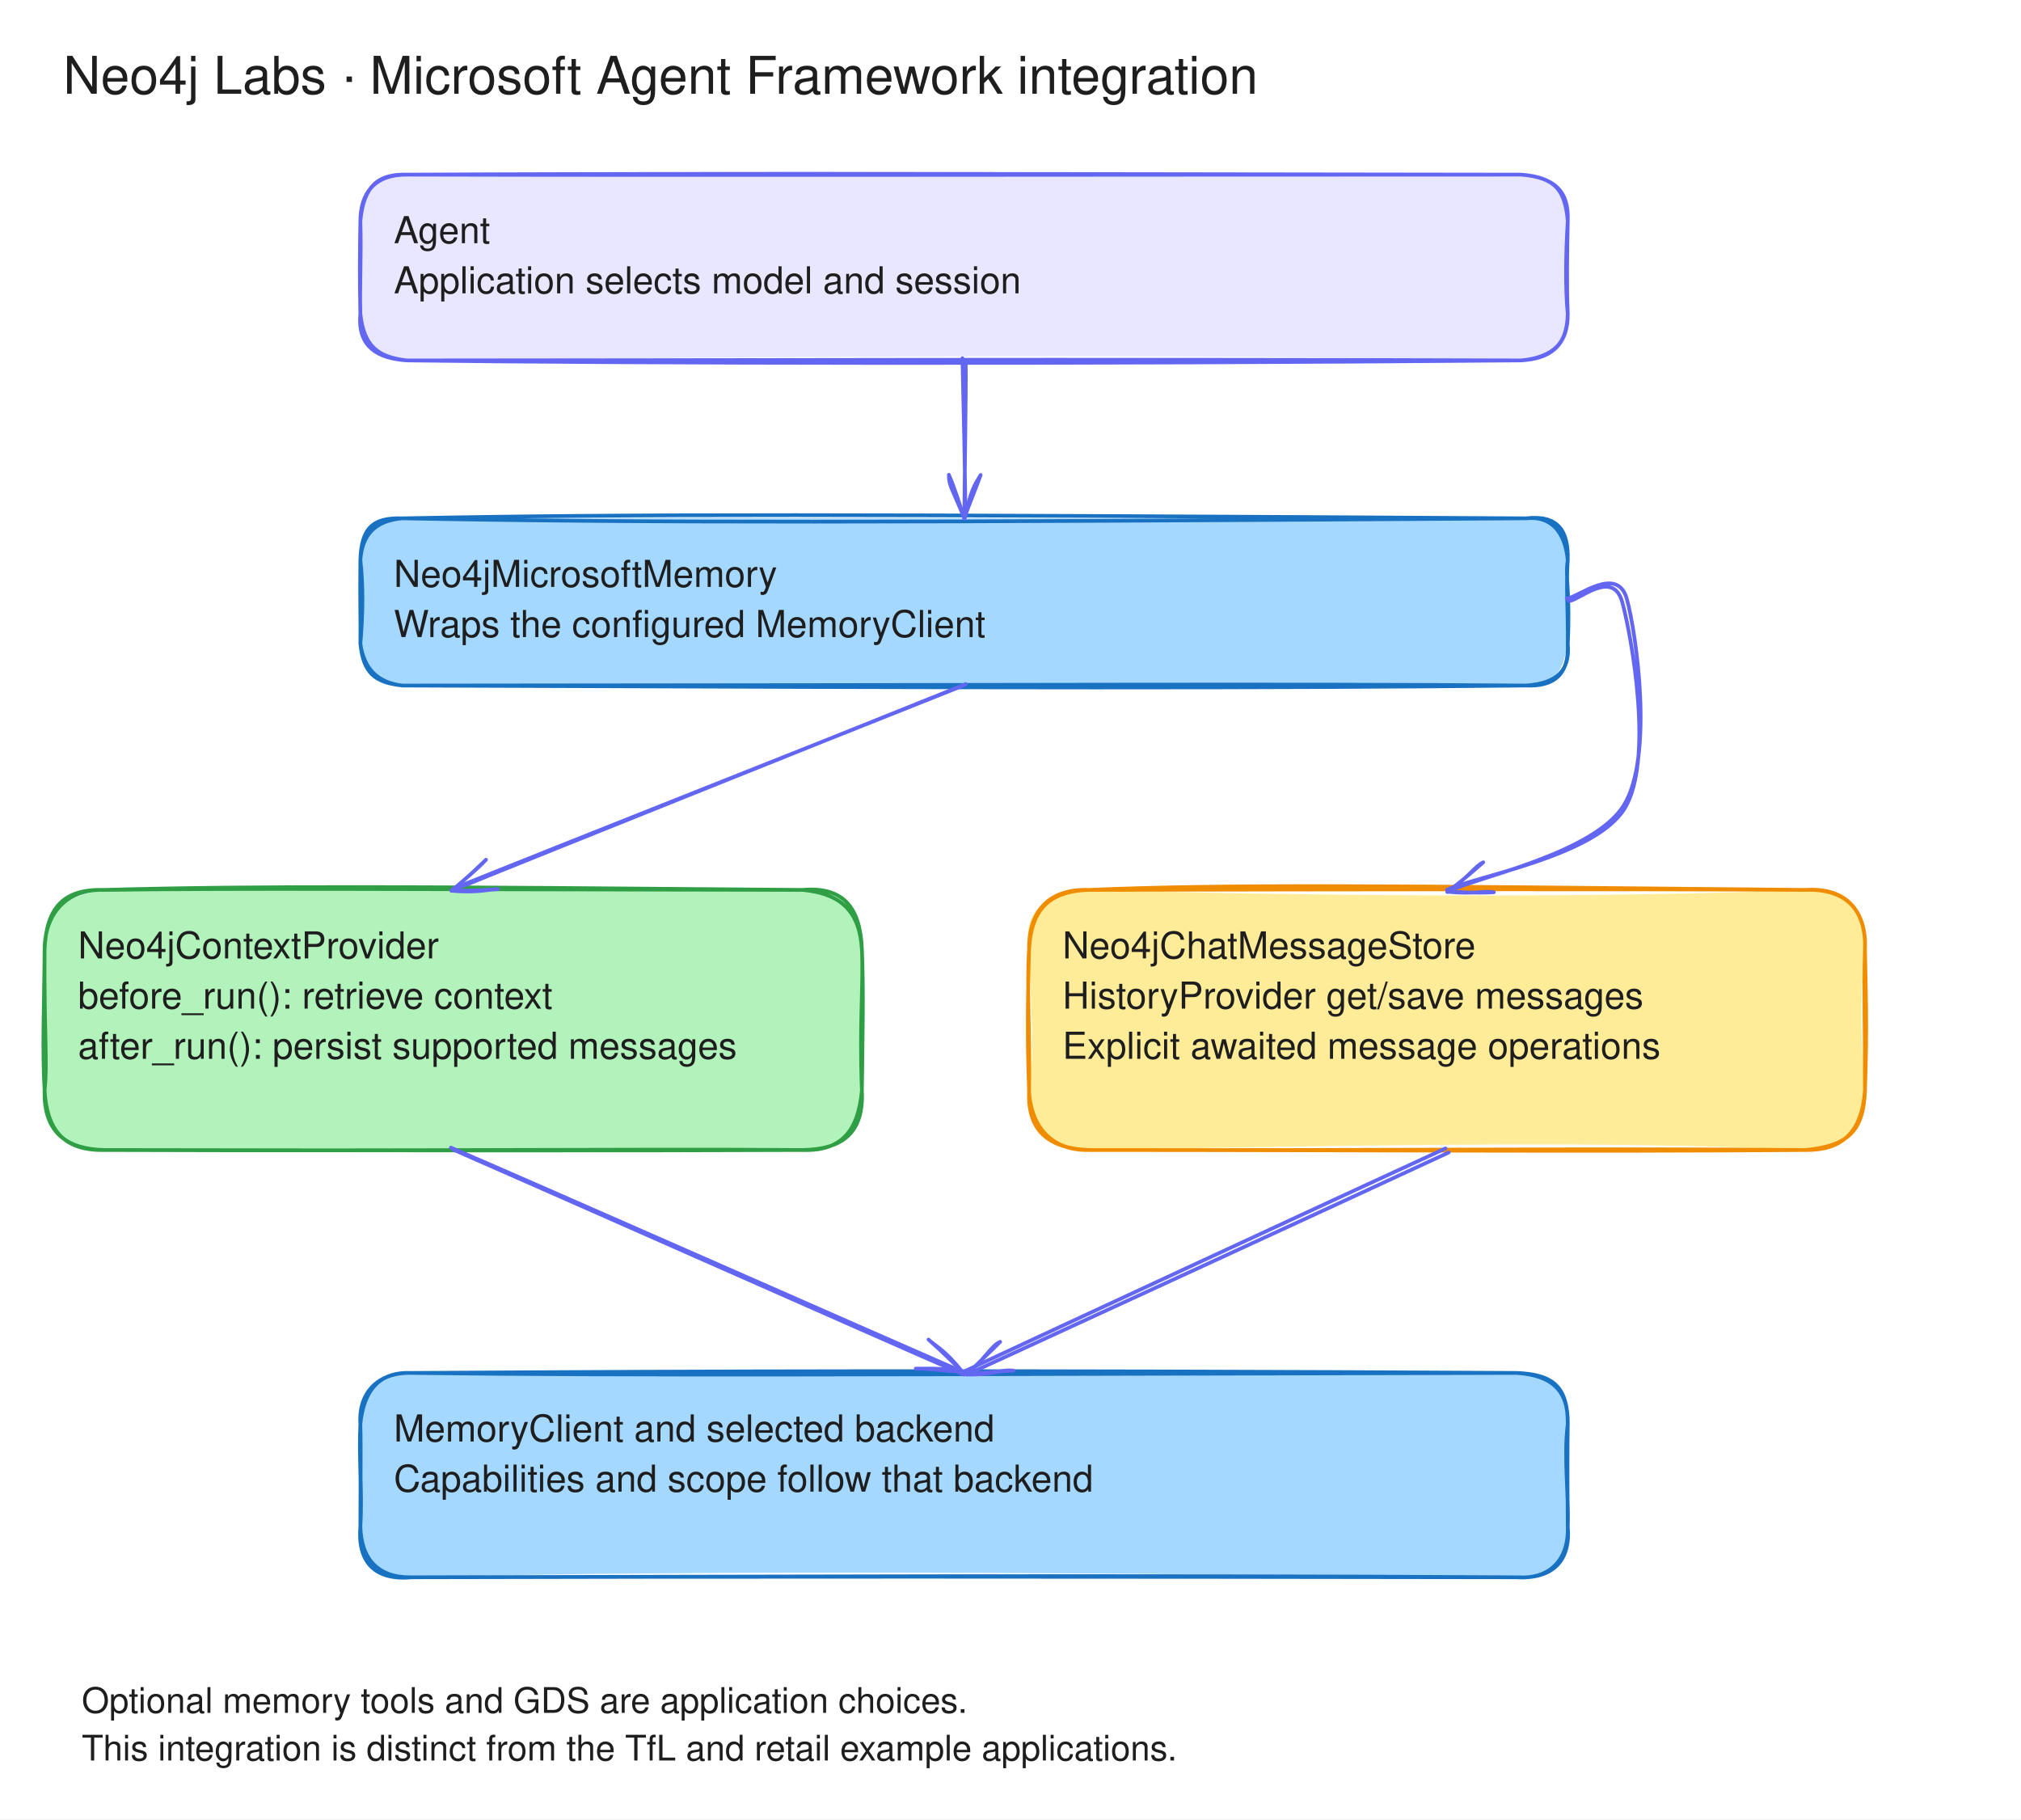
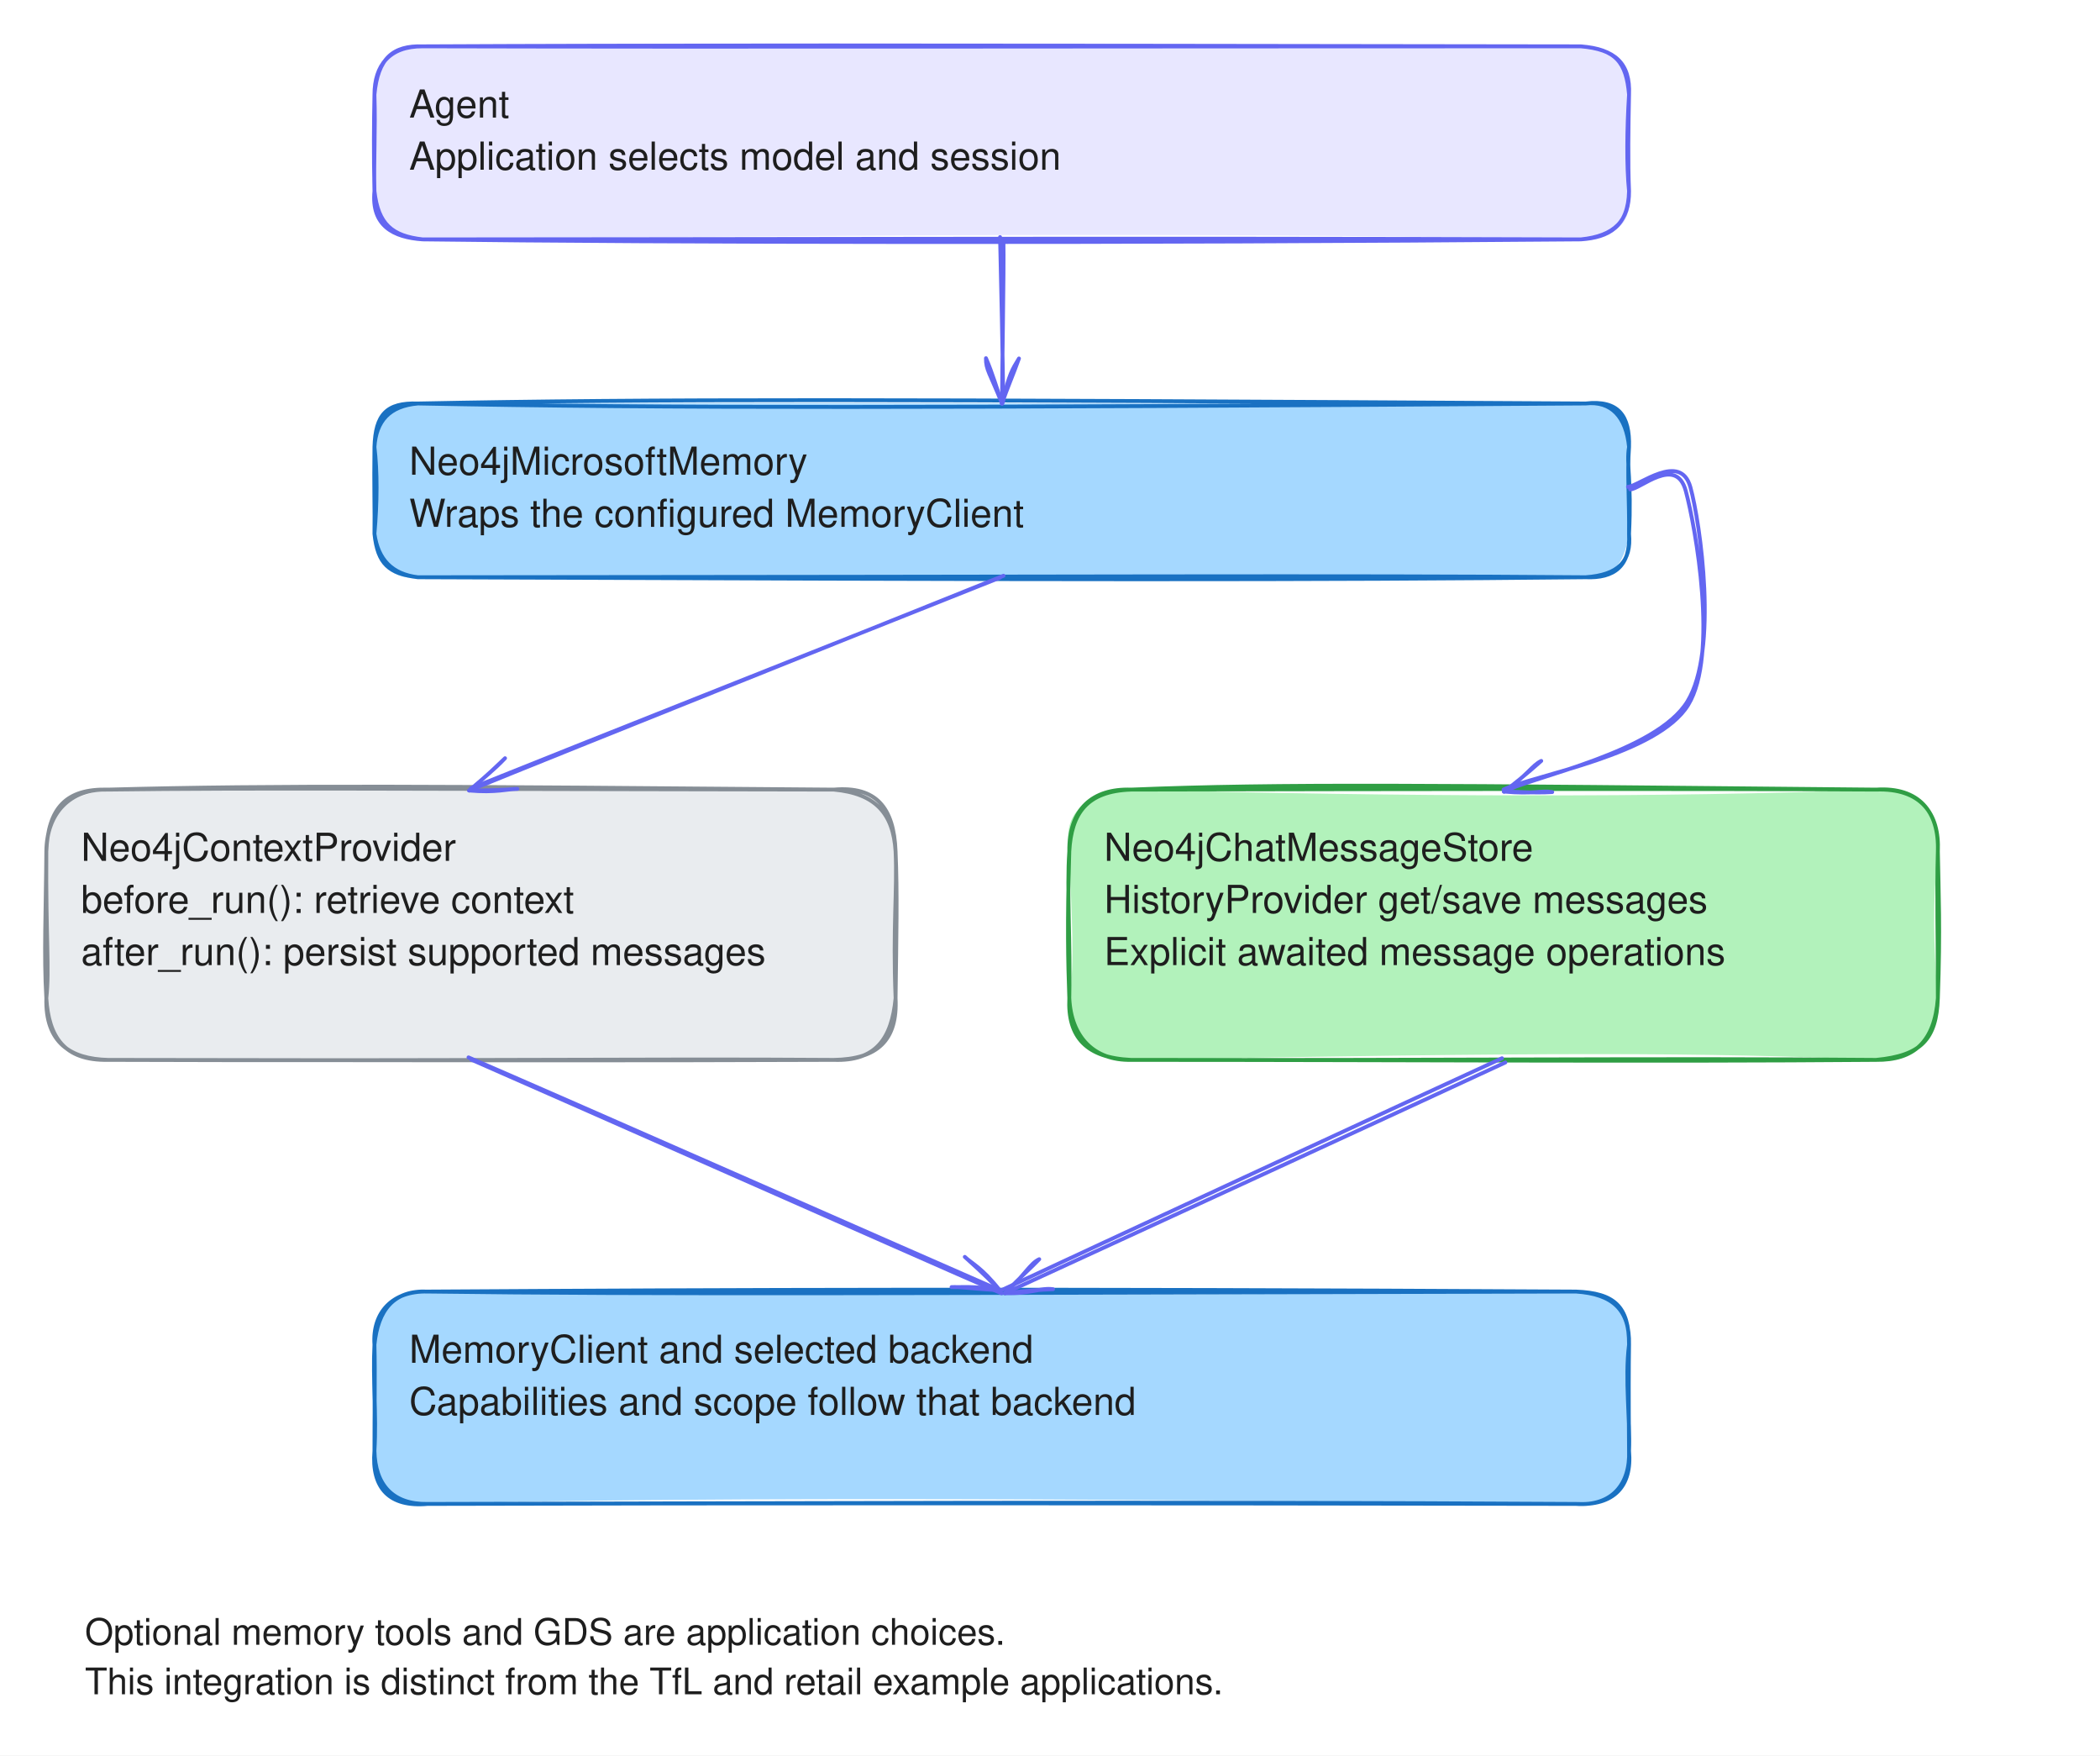
- <svg xmlns="http://www.w3.org/2000/svg" version="1.1" viewBox="0 0 1088 979.3" width="1088" height="979.3">
+ <svg xmlns="http://www.w3.org/2000/svg" version="1.1" viewBox="0 0 1088 909.3" width="1088" height="909.3">
  <defs>
    <style class="style-fonts">
      </style>
  </defs>
-   <rect x="0" y="0" width="1088" height="979.3" fill="#ffffff" />
-   <g transform="translate(34 24) rotate(0 490 18.9)">
-     <text x="0" y="26.461" font-family="Helvetica, Segoe UI Emoji" font-size="28px" fill="#1e1e1e" text-anchor="start" style="white-space: pre;" direction="ltr" dominant-baseline="alphabetic">Neo4j Labs · Microsoft Agent Framework integration</text>
-   </g>
-   <g stroke-linecap="round" transform="translate(194 94) rotate(0 325 50)">
+   <rect x="0" y="0" width="1088" height="909.3" fill="#ffffff" />
+   <g stroke-linecap="round" transform="translate(194 24) rotate(0 325 50)">
    <path d="M25 0 C155.28 -2.29, 288.3 -2.39, 625 0 C639.47 -0.58, 649.97 7.41, 650 25 C647.91 40.61, 650.97 49.53, 650 75 C651.53 94.79, 642.96 96.64, 625 100 C458.3 96.69, 293.21 97.17, 25 100 C9.55 99.93, 0.36 88.25, 0 75 C-1.15 57.78, 2.48 38.58, 0 25 C-0.95 11.03, 6.95 2.25, 25 0" stroke="none" stroke-width="0" fill="#e8e7ff" />
    <path d="M25 0 C144.71 -0.58, 265.43 -0.53, 625 0 M25 0 C187.75 0.41, 351.03 0.02, 625 0 M625 0 C642.64 1.45, 650.77 8.7, 650 25 M625 0 C643.34 1.49, 648.58 8.41, 650 25 M650 25 C648.89 42.69, 648.67 62.03, 650 75 M650 25 C649.67 42.17, 649.36 59.49, 650 75 M650 75 C650.13 90.21, 642.56 98.26, 625 100 M650 75 C649.59 93.41, 639.58 99.03, 625 100 M625 100 C394.58 99.17, 165.53 100, 25 100 M625 100 C386.14 102.05, 147.6 101.6, 25 100 M25 100 C9.76 98.97, -1.75 92.96, 0 75 M25 100 C9.23 98.22, 1.92 92.19, 0 75 M0 75 C-0.43 56.18, -0.31 39.86, 0 25 M0 75 C-0.45 59.5, 0.59 43.27, 0 25 M0 25 C0.03 9.97, 7.63 -0.1, 25 0 M0 25 C1.75 6.15, 9.52 -0.48, 25 0" stroke="#6366f1" stroke-width="2" fill="none" />
  </g>
-   <g transform="translate(212 112) rotate(0 307 27)">
+   <g transform="translate(212 42) rotate(0 307 27)">
    <text x="0" y="18.9" font-family="Helvetica, Segoe UI Emoji" font-size="20px" fill="#1e1e1e" text-anchor="start" style="white-space: pre;" direction="ltr" dominant-baseline="alphabetic">Agent</text>
    <text x="0" y="45.9" font-family="Helvetica, Segoe UI Emoji" font-size="20px" fill="#1e1e1e" text-anchor="start" style="white-space: pre;" direction="ltr" dominant-baseline="alphabetic">Application selects model and session</text>
  </g>
-   <g stroke-linecap="round" transform="translate(194 279) rotate(0 325 45)">
+   <g stroke-linecap="round" transform="translate(194 209) rotate(0 325 45)">
    <path d="M22.5 0 C177.78 -0.67, 333.81 0.19, 627.5 0 C645.82 1.19, 650.82 6.49, 650 22.5 C651.15 39.56, 651.42 53.94, 650 67.5 C646.99 85.05, 641.04 89.79, 627.5 90 C416.95 91.86, 206.3 91.38, 22.5 90 C9.95 91.57, 1.08 83.86, 0 67.5 C2.23 59.6, -1.91 44.19, 0 22.5 C3.45 8.68, 4.66 1.29, 22.5 0" stroke="none" stroke-width="0" fill="#a5d8ff" />
    <path d="M22.5 0 C143.9 -2.4, 264.69 -2.19, 627.5 0 M22.5 0 C152.88 2.5, 283.28 2.29, 627.5 0 M627.5 0 C640.87 -1.49, 648.53 7.12, 650 22.5 M627.5 0 C644.57 -1.99, 650.51 6.44, 650 22.5 M650 22.5 C648.48 31.43, 651.39 39.46, 650 67.5 M650 22.5 C649 36.38, 650.2 50.51, 650 67.5 M650 67.5 C651.32 81.85, 644.36 88.82, 627.5 90 M650 67.5 C650.81 84.37, 642.29 90.65, 627.5 90 M627.5 90 C498.05 88.95, 367.49 89.79, 22.5 90 M627.5 90 C488.34 91.47, 349.64 91.31, 22.5 90 M22.5 90 C9.15 88.39, 1.9 80.85, 0 67.5 M22.5 90 C7.45 88.19, 1.64 83.21, 0 67.5 M0 67.5 C1.44 51.15, 1.52 35.35, 0 22.5 M0 67.5 C0.22 54.99, -0.3 43.85, 0 22.5 M0 22.5 C0.9 9.13, 7.69 1.29, 22.5 0 M0 22.5 C0.51 5.77, 6.11 -0.54, 22.5 0" stroke="#1971c2" stroke-width="2" fill="none" />
  </g>
-   <g transform="translate(212 297) rotate(0 307 27)">
+   <g transform="translate(212 227) rotate(0 307 27)">
    <text x="0" y="18.9" font-family="Helvetica, Segoe UI Emoji" font-size="20px" fill="#1e1e1e" text-anchor="start" style="white-space: pre;" direction="ltr" dominant-baseline="alphabetic">Neo4jMicrosoftMemory</text>
    <text x="0" y="45.9" font-family="Helvetica, Segoe UI Emoji" font-size="20px" fill="#1e1e1e" text-anchor="start" style="white-space: pre;" direction="ltr" dominant-baseline="alphabetic">Wraps the configured MemoryClient</text>
  </g>
  <g stroke-linecap="round">
-     <g transform="translate(519 194) rotate(0 0 42.5)">
+     <g transform="translate(519 124) rotate(0 0 42.5)">
      <path d="M-0.87 -1.19 C-0.55 12.65, 0.77 69.57, 0.72 84.06 M0.88 0.8 C1.21 15.28, 0.11 71.27, 0.16 85.1" stroke="#6366f1" stroke-width="2" fill="none" />
    </g>
-     <g transform="translate(519 194) rotate(0 0 42.5)">
+     <g transform="translate(519 124) rotate(0 0 42.5)">
      <path d="M-8.18 61.53 C-8.29 67.52, -6.21 69.17, 0.16 85.1 M-8.18 61.53 C-4.78 69.39, -2.35 77.77, 0.16 85.1" stroke="#6366f1" stroke-width="2" fill="none" />
    </g>
-     <g transform="translate(519 194) rotate(0 0 42.5)">
+     <g transform="translate(519 124) rotate(0 0 42.5)">
      <path d="M8.92 61.68 C5.38 67.52, 4.03 69.14, 0.16 85.1 M8.92 61.68 C6.17 69.55, 2.46 77.87, 0.16 85.1" stroke="#6366f1" stroke-width="2" fill="none" />
    </g>
  </g>
  <mask />
-   <g stroke-linecap="round" transform="translate(24 479) rotate(0 220 70)">
-     <path d="M32 0 C153.85 -0.73, 270.11 -1.58, 408 0 C430.13 -3.35, 438.51 9.52, 440 32 C441.69 54.02, 437.77 75.77, 440 108 C440.99 131.01, 430.94 137.3, 408 140 C273.75 139.03, 139.84 140.49, 32 140 C7.77 136.83, -1.44 127.06, 0 108 C-0.66 78.73, -2.05 48.07, 0 32 C-0.75 13.18, 9.25 3.46, 32 0" stroke="none" stroke-width="0" fill="#b2f2bb" />
-     <path d="M32 0 C107.91 -0.99, 182.82 -0.31, 408 0 M32 0 C118.86 -2.37, 206.46 -1.68, 408 0 M408 0 C429.82 -1.91, 439.16 9.17, 440 32 M408 0 C429.7 1.99, 438.8 12.5, 440 32 M440 32 C440.93 51.96, 438.53 71.2, 440 108 M440 32 C440.95 53.49, 440.4 76.34, 440 108 M440 108 C441.11 129.89, 430.64 139.66, 408 140 M440 108 C438.04 129.09, 429.63 140.78, 408 140 M408 140 C310.73 139.31, 211.05 140.62, 32 140 M408 140 C303.63 140.43, 199.65 140.23, 32 140 M32 140 C12.66 139.53, -0.63 131.26, 0 108 M32 140 C9.21 140.44, 1.22 128.03, 0 108 M0 108 C1.67 92.83, -0.3 77.32, 0 32 M0 108 C-1.33 85.78, -0.2 62.09, 0 32 M0 32 C0.21 12.29, 12.21 -0.63, 32 0 M0 32 C0.95 9.63, 10.02 -0.62, 32 0" stroke="#2f9e44" stroke-width="2" fill="none" />
+   <g stroke-linecap="round" transform="translate(24 409) rotate(0 220 70)">
+     <path d="M32 0 C153.85 -0.73, 270.11 -1.58, 408 0 C430.13 -3.35, 438.51 9.52, 440 32 C441.69 54.02, 437.77 75.77, 440 108 C440.99 131.01, 430.94 137.3, 408 140 C273.75 139.03, 139.84 140.49, 32 140 C7.77 136.83, -1.44 127.06, 0 108 C-0.66 78.73, -2.05 48.07, 0 32 C-0.75 13.18, 9.25 3.46, 32 0" stroke="none" stroke-width="0" fill="#e9ecef" />
+     <path d="M32 0 C107.91 -0.99, 182.82 -0.31, 408 0 M32 0 C118.86 -2.37, 206.46 -1.68, 408 0 M408 0 C429.82 -1.91, 439.16 9.17, 440 32 M408 0 C429.7 1.99, 438.8 12.5, 440 32 M440 32 C440.93 51.96, 438.53 71.2, 440 108 M440 32 C440.95 53.49, 440.4 76.34, 440 108 M440 108 C441.11 129.89, 430.64 139.66, 408 140 M440 108 C438.04 129.09, 429.63 140.78, 408 140 M408 140 C310.73 139.31, 211.05 140.62, 32 140 M408 140 C303.63 140.43, 199.65 140.23, 32 140 M32 140 C12.66 139.53, -0.63 131.26, 0 108 M32 140 C9.21 140.44, 1.22 128.03, 0 108 M0 108 C1.67 92.83, -0.3 77.32, 0 32 M0 108 C-1.33 85.78, -0.2 62.09, 0 32 M0 32 C0.21 12.29, 12.21 -0.63, 32 0 M0 32 C0.95 9.63, 10.02 -0.62, 32 0" stroke="#868e96" stroke-width="2" fill="none" />
  </g>
-   <g transform="translate(42 497) rotate(0 202 40.5)">
+   <g transform="translate(42 427) rotate(0 202 40.5)">
    <text x="0" y="18.9" font-family="Helvetica, Segoe UI Emoji" font-size="20px" fill="#1e1e1e" text-anchor="start" style="white-space: pre;" direction="ltr" dominant-baseline="alphabetic">Neo4jContextProvider</text>
    <text x="0" y="45.9" font-family="Helvetica, Segoe UI Emoji" font-size="20px" fill="#1e1e1e" text-anchor="start" style="white-space: pre;" direction="ltr" dominant-baseline="alphabetic">before_run(): retrieve context</text>
    <text x="0" y="72.9" font-family="Helvetica, Segoe UI Emoji" font-size="20px" fill="#1e1e1e" text-anchor="start" style="white-space: pre;" direction="ltr" dominant-baseline="alphabetic">after_run(): persist supported messages</text>
  </g>
-   <g stroke-linecap="round" transform="translate(554 479) rotate(0 225 70)">
-     <path d="M32 0 C172 3.7, 307.86 4.3, 418 0 C438.45 -1.58, 449.36 9.43, 450 32 C447.21 58.35, 447.7 81.23, 450 108 C446.46 130.43, 438.19 140.44, 418 140 C330.66 136.02, 245.39 136.03, 32 140 C9.01 138.46, -0.72 131.84, 0 108 C3.07 89.74, 1.11 64.55, 0 32 C-3.54 11.66, 7.8 2.51, 32 0" stroke="none" stroke-width="0" fill="#ffec99" />
-     <path d="M32 0 C108.55 -3.14, 186.46 -2.24, 418 0 M32 0 C176.99 -0.3, 321.96 -0.55, 418 0 M418 0 C441.22 -0.85, 450.92 12.43, 450 32 M418 0 C440.09 -1.48, 450.74 11.37, 450 32 M450 32 C449.31 55.12, 450.02 74.99, 450 108 M450 32 C450.36 53.26, 451.3 71.98, 450 108 M450 108 C448.3 130.69, 437.61 140.21, 418 140 M450 108 C449.27 129.22, 441.5 137.8, 418 140 M418 140 C304.87 139.02, 192.85 140.32, 32 140 M418 140 C298.42 140.97, 179.41 140.01, 32 140 M32 140 C8.89 138.95, -0.98 128.32, 0 108 M32 140 C12.87 140.4, 0.94 128.23, 0 108 M0 108 C0.65 79.07, -1.37 51.87, 0 32 M0 108 C-0.68 88.64, -1.1 69.92, 0 32 M0 32 C1.08 12.28, 9.1 0.75, 32 0 M0 32 C-0.29 10.08, 12.05 -0.67, 32 0" stroke="#f08c00" stroke-width="2" fill="none" />
+   <g stroke-linecap="round" transform="translate(554 409) rotate(0 225 70)">
+     <path d="M32 0 C172 3.7, 307.86 4.3, 418 0 C438.45 -1.58, 449.36 9.43, 450 32 C447.21 58.35, 447.7 81.23, 450 108 C446.46 130.43, 438.19 140.44, 418 140 C330.66 136.02, 245.39 136.03, 32 140 C9.01 138.46, -0.72 131.84, 0 108 C3.07 89.74, 1.11 64.55, 0 32 C-3.54 11.66, 7.8 2.51, 32 0" stroke="none" stroke-width="0" fill="#b2f2bb" />
+     <path d="M32 0 C108.55 -3.14, 186.46 -2.24, 418 0 M32 0 C176.99 -0.3, 321.96 -0.55, 418 0 M418 0 C441.22 -0.85, 450.92 12.43, 450 32 M418 0 C440.09 -1.48, 450.74 11.37, 450 32 M450 32 C449.31 55.12, 450.02 74.99, 450 108 M450 32 C450.36 53.26, 451.3 71.98, 450 108 M450 108 C448.3 130.69, 437.61 140.21, 418 140 M450 108 C449.27 129.22, 441.5 137.8, 418 140 M418 140 C304.87 139.02, 192.85 140.32, 32 140 M418 140 C298.42 140.97, 179.41 140.01, 32 140 M32 140 C8.89 138.95, -0.98 128.32, 0 108 M32 140 C12.87 140.4, 0.94 128.23, 0 108 M0 108 C0.65 79.07, -1.37 51.87, 0 32 M0 108 C-0.68 88.64, -1.1 69.92, 0 32 M0 32 C1.08 12.28, 9.1 0.75, 32 0 M0 32 C-0.29 10.08, 12.05 -0.67, 32 0" stroke="#2f9e44" stroke-width="2" fill="none" />
  </g>
-   <g transform="translate(572 497) rotate(0 207 40.5)">
+   <g transform="translate(572 427) rotate(0 207 40.5)">
    <text x="0" y="18.9" font-family="Helvetica, Segoe UI Emoji" font-size="20px" fill="#1e1e1e" text-anchor="start" style="white-space: pre;" direction="ltr" dominant-baseline="alphabetic">Neo4jChatMessageStore</text>
    <text x="0" y="45.9" font-family="Helvetica, Segoe UI Emoji" font-size="20px" fill="#1e1e1e" text-anchor="start" style="white-space: pre;" direction="ltr" dominant-baseline="alphabetic">HistoryProvider get/save messages</text>
    <text x="0" y="72.9" font-family="Helvetica, Segoe UI Emoji" font-size="20px" fill="#1e1e1e" text-anchor="start" style="white-space: pre;" direction="ltr" dominant-baseline="alphabetic">Explicit awaited message operations</text>
  </g>
  <g stroke-linecap="round">
-     <g transform="translate(519 369) rotate(0 -137.5 55)">
+     <g transform="translate(519 299) rotate(0 -137.5 55)">
      <path d="M-0.85 0.18 C-46.48 18.45, -229.49 90.95, -274.98 109.3 M0.91 -0.77 C-44.78 17.68, -230.11 91.72, -275.92 110.46" stroke="#6366f1" stroke-width="2" fill="none" />
    </g>
-     <g transform="translate(519 369) rotate(0 -137.5 55)">
+     <g transform="translate(519 299) rotate(0 -137.5 55)">
      <path d="M-257.34 93.74 C-260.81 96.99, -266.01 102.26, -275.92 110.46 M-257.34 93.74 C-262.72 99.45, -269.35 104.79, -275.92 110.46" stroke="#6366f1" stroke-width="2" fill="none" />
    </g>
-     <g transform="translate(519 369) rotate(0 -137.5 55)">
+     <g transform="translate(519 299) rotate(0 -137.5 55)">
      <path d="M-250.94 109.6 C-255.65 109.62, -262.13 111.72, -275.92 110.46 M-250.94 109.6 C-258.34 110.2, -267.01 110.48, -275.92 110.46" stroke="#6366f1" stroke-width="2" fill="none" />
    </g>
  </g>
  <mask />
  <g stroke-linecap="round">
-     <g transform="translate(844 324) rotate(0 -17.5 77.5)">
+     <g transform="translate(844 254) rotate(0 -17.5 77.5)">
      <path d="M0.59 -0.51 C5.69 -0.43, 24.38 -18.3, 29.39 0.3 C34.41 18.9, 46.4 85.32, 30.67 111.1 C14.93 136.87, -49.04 147.49, -65.03 154.95 M-0.55 -1.82 C5.05 -2.11, 26.65 -20.18, 31.79 -1.66 C36.92 16.87, 46.35 83.05, 30.25 109.33 C14.15 135.61, -49.22 148.13, -64.8 156.02" stroke="#6366f1" stroke-width="2" fill="none" />
    </g>
-     <g transform="translate(844 324) rotate(0 -17.5 77.5)">
+     <g transform="translate(844 254) rotate(0 -17.5 77.5)">
      <path d="M-45.49 140.14 C-50.23 142.41, -52.74 147.72, -64.8 156.02 M-45.49 140.14 C-53.28 147.05, -59.94 152.48, -64.8 156.02" stroke="#6366f1" stroke-width="2" fill="none" />
    </g>
-     <g transform="translate(844 324) rotate(0 -17.5 77.5)">
+     <g transform="translate(844 254) rotate(0 -17.5 77.5)">
      <path d="M-39.8 156.27 C-45.65 155.33, -49.32 157.4, -64.8 156.02 M-39.8 156.27 C-49.81 156.86, -58.7 155.98, -64.8 156.02" stroke="#6366f1" stroke-width="2" fill="none" />
    </g>
  </g>
  <mask />
-   <g stroke-linecap="round" transform="translate(194 739) rotate(0 325 55)">
+   <g stroke-linecap="round" transform="translate(194 669) rotate(0 325 55)">
    <path d="M27.5 0 C169.87 0.78, 311.19 3.12, 622.5 0 C643.78 1.96, 651.07 7.75, 650 27.5 C648.22 42.28, 650.33 54.39, 650 82.5 C651.8 100.77, 641.38 109.52, 622.5 110 C404.59 107.69, 184.67 105.78, 27.5 110 C9.98 111.74, 0.72 98.5, 0 82.5 C0.47 68.94, -2.63 59, 0 27.5 C-1.94 7.13, 10.59 0.6, 27.5 0" stroke="none" stroke-width="0" fill="#a5d8ff" />
    <path d="M27.5 0 C146 1.5, 265.37 0.83, 622.5 0 M27.5 0 C184.56 -0.96, 340.61 -1.59, 622.5 0 M622.5 0 C641.53 1.27, 650.44 9.44, 650 27.5 M622.5 0 C642.39 0.76, 650 7.59, 650 27.5 M650 27.5 C647.72 45.38, 650.69 66.92, 650 82.5 M650 27.5 C649.83 39.56, 649.77 53.23, 650 82.5 M650 82.5 C650.68 99.8, 641.05 111.33, 622.5 110 M650 82.5 C651.71 100.97, 642.14 111.04, 622.5 110 M622.5 110 C411.05 108.75, 200.24 109.67, 27.5 110 M622.5 110 C401.39 109.63, 180.15 109.55, 27.5 110 M27.5 110 C7.84 111.8, -1.68 101.93, 0 82.5 M27.5 110 C9.5 110.33, 0.37 100.11, 0 82.5 M0 82.5 C1.14 63.23, -0.95 45.83, 0 27.5 M0 82.5 C-0.03 63.19, 0.41 42.73, 0 27.5 M0 27.5 C-1.18 10.77, 9.4 -0.48, 27.5 0 M0 27.5 C1.82 9.5, 10 -0.78, 27.5 0" stroke="#1971c2" stroke-width="2" fill="none" />
  </g>
-   <g transform="translate(212 757) rotate(0 307 27)">
+   <g transform="translate(212 687) rotate(0 307 27)">
    <text x="0" y="18.9" font-family="Helvetica, Segoe UI Emoji" font-size="20px" fill="#1e1e1e" text-anchor="start" style="white-space: pre;" direction="ltr" dominant-baseline="alphabetic">MemoryClient and selected backend</text>
    <text x="0" y="45.9" font-family="Helvetica, Segoe UI Emoji" font-size="20px" fill="#1e1e1e" text-anchor="start" style="white-space: pre;" direction="ltr" dominant-baseline="alphabetic">Capabilities and scope follow that backend</text>
  </g>
  <g stroke-linecap="round">
-     <g transform="translate(244 619) rotate(0 137.5 60)">
+     <g transform="translate(244 549) rotate(0 137.5 60)">
      <path d="M0.12 -0.16 C46.14 19.91, 229.26 101.09, 274.93 120.93 M-1.27 -1.29 C44.69 18.42, 227.63 99.14, 273.94 119.29" stroke="#6366f1" stroke-width="2" fill="none" />
    </g>
-     <g transform="translate(244 619) rotate(0 137.5 60)">
+     <g transform="translate(244 549) rotate(0 137.5 60)">
      <path d="M249 117.69 C253.73 117.87, 260.56 116.91, 273.94 119.29 M249 117.69 C253.54 117.42, 260.32 118.63, 273.94 119.29" stroke="#6366f1" stroke-width="2" fill="none" />
    </g>
-     <g transform="translate(244 619) rotate(0 137.5 60)">
+     <g transform="translate(244 549) rotate(0 137.5 60)">
      <path d="M255.86 102.03 C259.28 105.36, 264.73 107.54, 273.94 119.29 M255.86 102.03 C259.04 104.99, 264.4 109.45, 273.94 119.29" stroke="#6366f1" stroke-width="2" fill="none" />
    </g>
  </g>
  <mask />
  <g stroke-linecap="round">
-     <g transform="translate(779 619) rotate(0 -130 60)">
+     <g transform="translate(779 549) rotate(0 -130 60)">
      <path d="M-0.83 -0.85 C-44.08 18.96, -217.67 99.44, -260.69 119.54 M0.93 1.32 C-41.82 21.24, -215 100.89, -258.34 120.83" stroke="#6366f1" stroke-width="2" fill="none" />
    </g>
-     <g transform="translate(779 619) rotate(0 -130 60)">
+     <g transform="translate(779 549) rotate(0 -130 60)">
      <path d="M-240.58 103.24 C-245.45 105.49, -248.37 111.94, -258.34 120.83 M-240.58 103.24 C-244.89 107.78, -250.66 112.78, -258.34 120.83" stroke="#6366f1" stroke-width="2" fill="none" />
    </g>
-     <g transform="translate(779 619) rotate(0 -130 60)">
+     <g transform="translate(779 549) rotate(0 -130 60)">
      <path d="M-233.43 118.78 C-239.83 117.87, -244.18 121.19, -258.34 120.83 M-233.43 118.78 C-239.82 119, -247.59 119.67, -258.34 120.83" stroke="#6366f1" stroke-width="2" fill="none" />
    </g>
  </g>
  <mask />
-   <g transform="translate(44 904) rotate(0 510 25.65)">
+   <g transform="translate(44 834) rotate(0 510 25.65)">
    <text x="0" y="17.955" font-family="Helvetica, Segoe UI Emoji" font-size="19px" fill="#1e1e1e" text-anchor="start" style="white-space: pre;" direction="ltr" dominant-baseline="alphabetic">Optional memory tools and GDS are application choices.</text>
    <text x="0" y="43.605" font-family="Helvetica, Segoe UI Emoji" font-size="19px" fill="#1e1e1e" text-anchor="start" style="white-space: pre;" direction="ltr" dominant-baseline="alphabetic">This integration is distinct from the TfL and retail example applications.</text>
  </g>
</svg>
